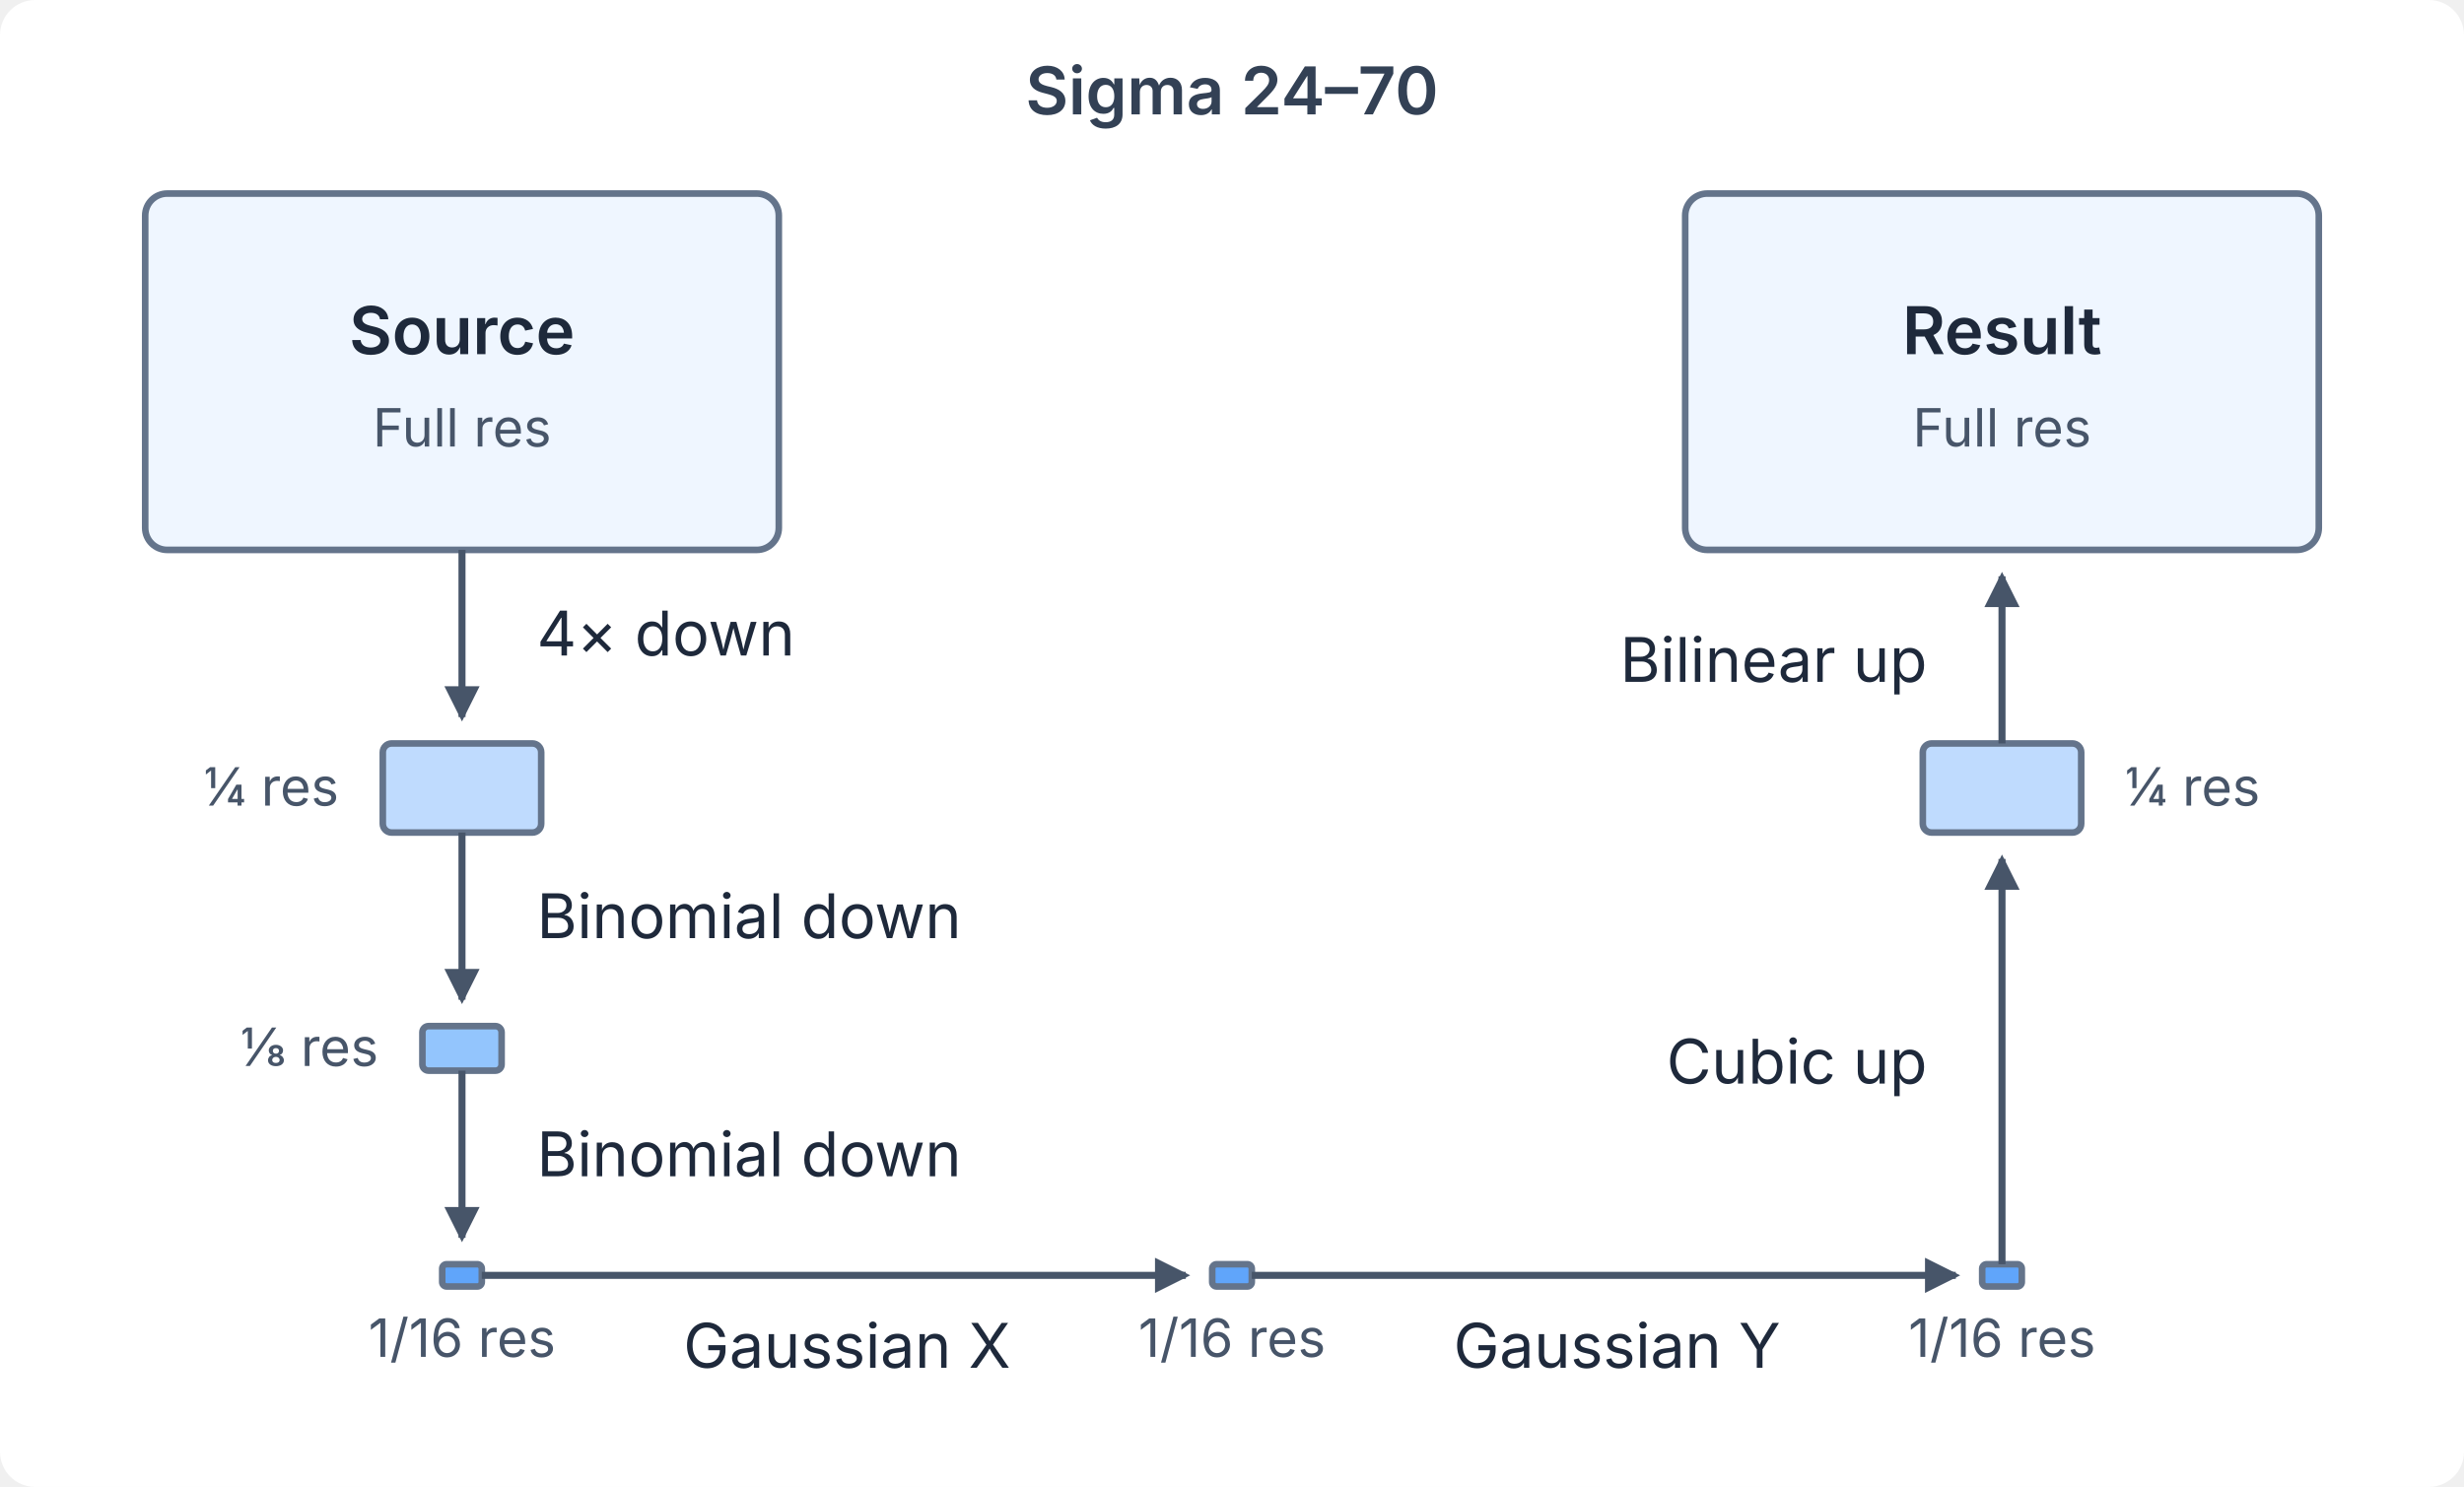
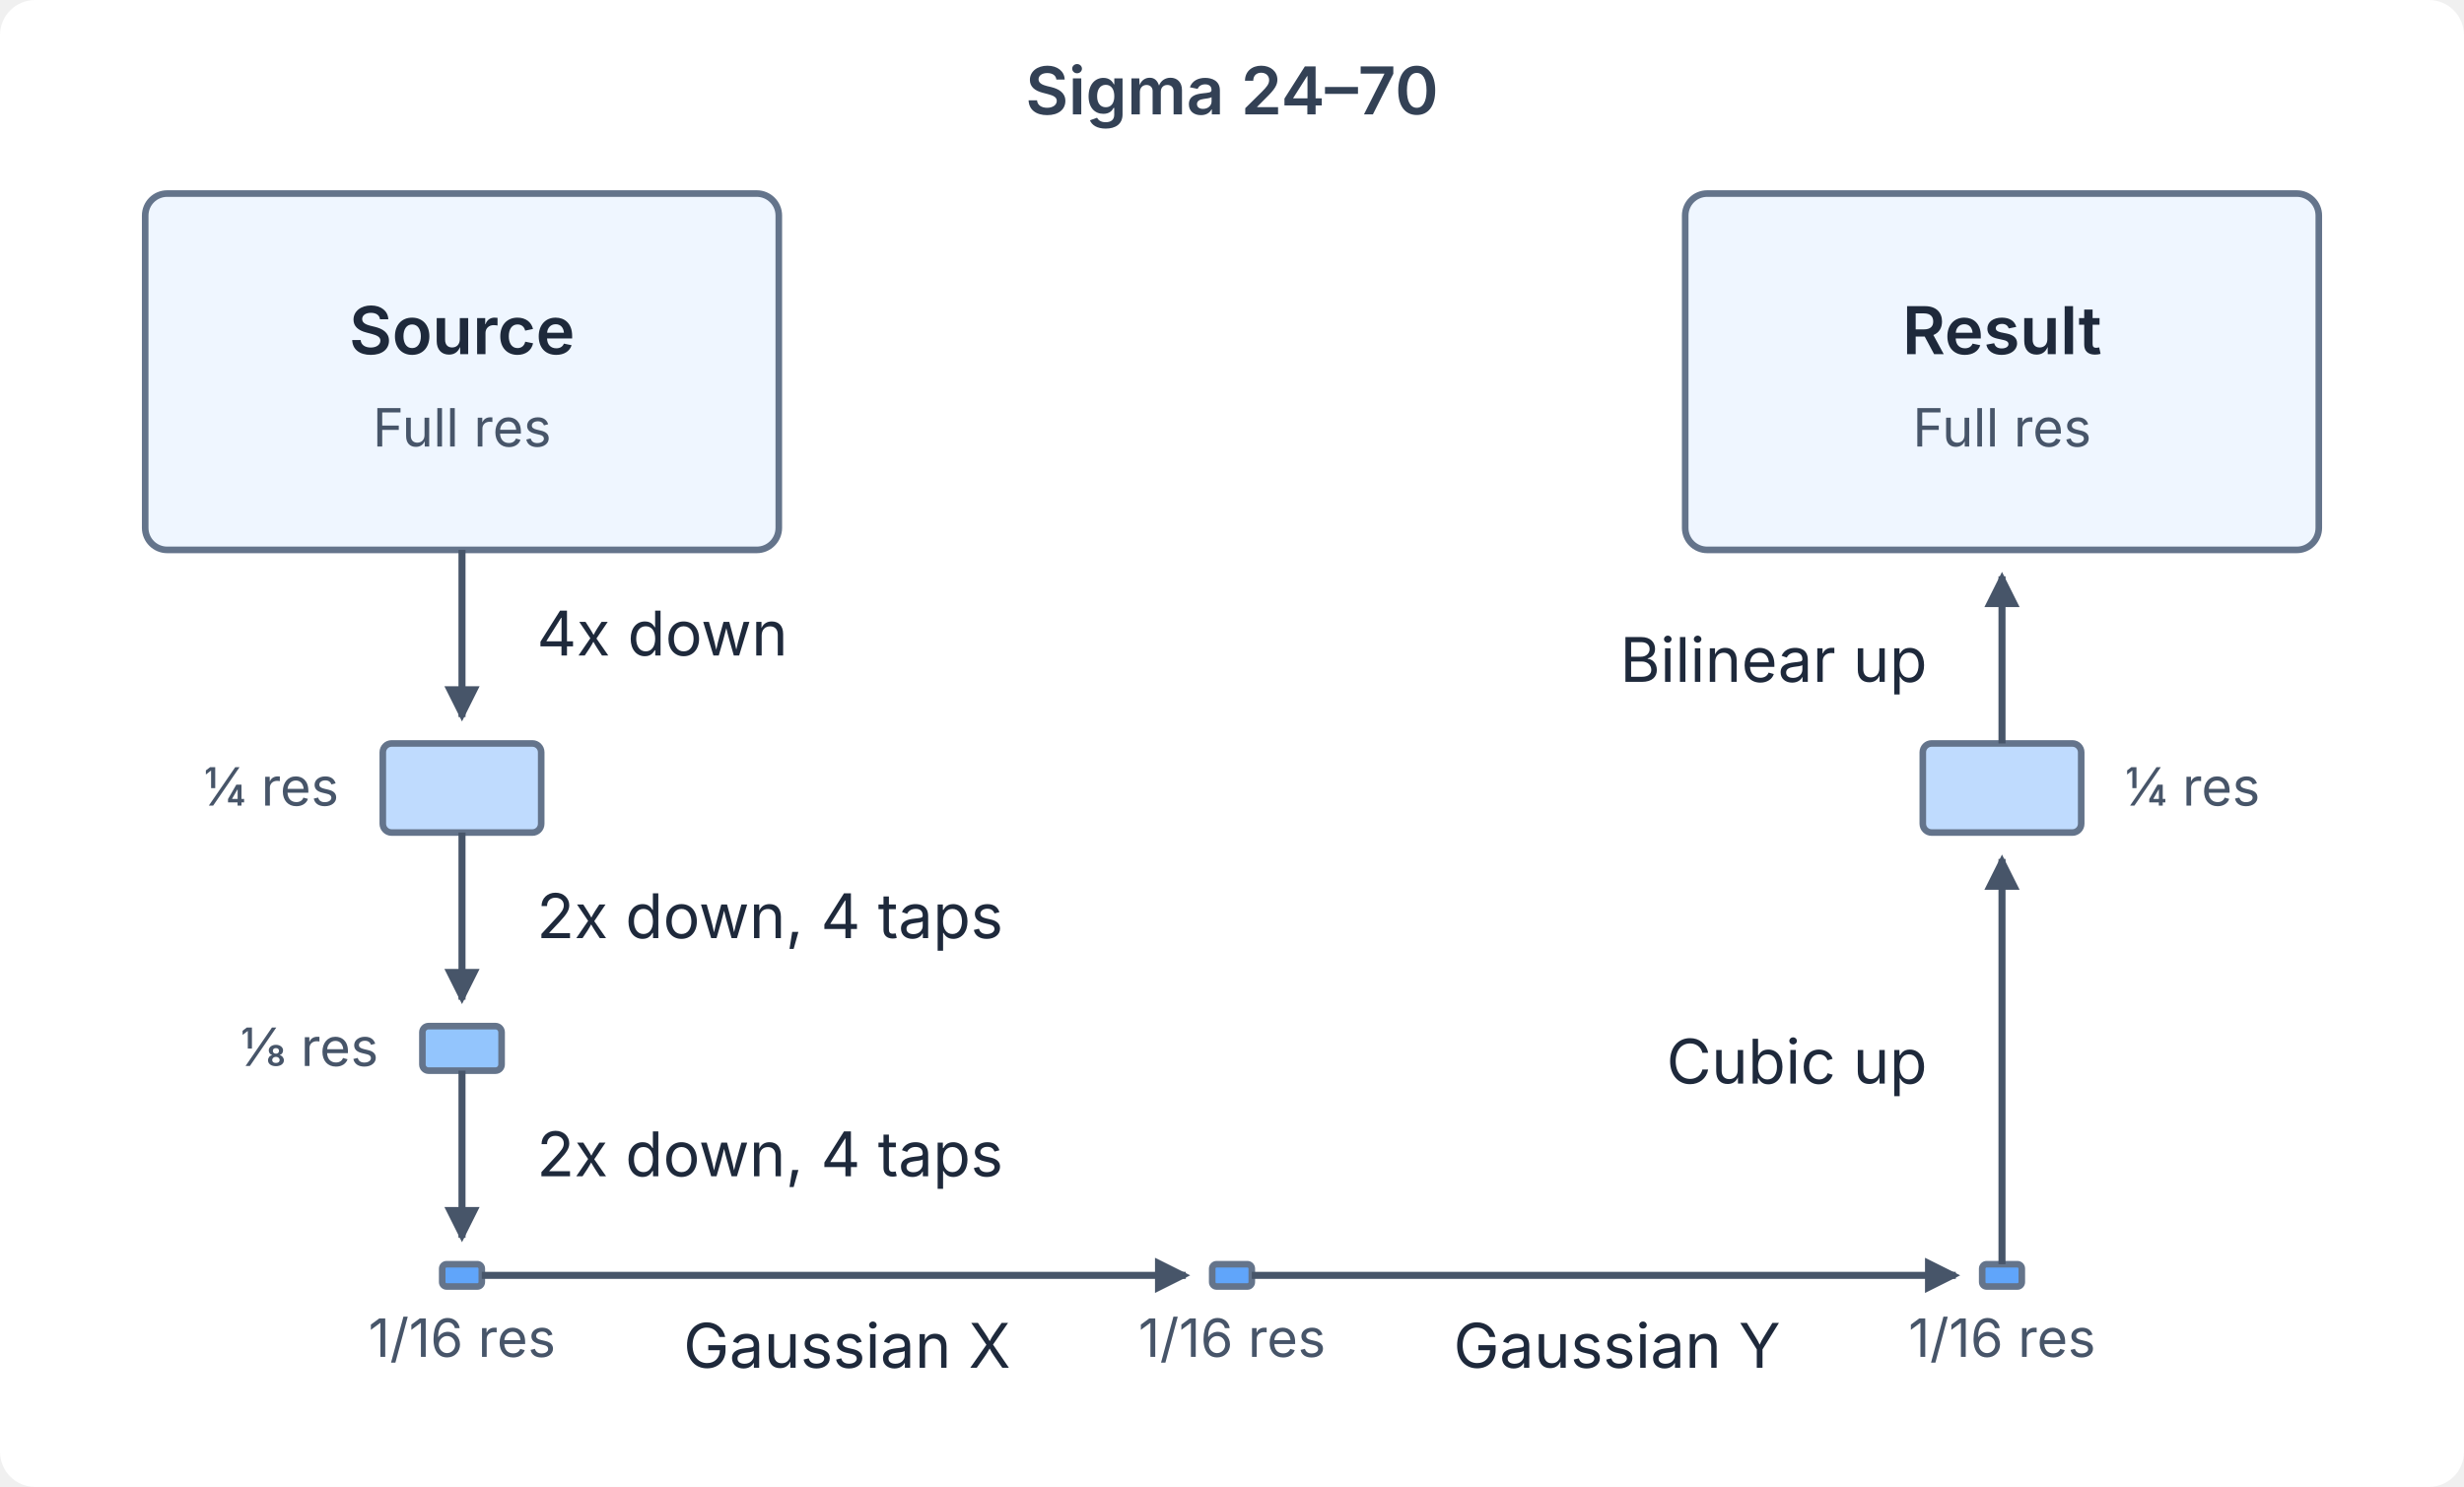
<svg xmlns="http://www.w3.org/2000/svg" width="560" height="338" viewBox="0 0 560 338" role="img" aria-labelledby="title desc">
  <defs>
    <marker id="head" markerWidth="8" markerHeight="8" refX="7" refY="4" orient="auto" markerUnits="userSpaceOnUse">
      <path d="M0 0 L8 4 L0 8 Z" fill="#475569" />
    </marker>
  </defs>
  <style>
    text { font-family: system-ui, -apple-system, BlinkMacSystemFont, 'Segoe UI', sans-serif; fill: #1e293b; font-size: 14px; }
    .box { stroke: #64748b; stroke-width: 1.5; }
    .heading { font-size: 15px; font-weight: 600; text-anchor: middle; fill: #334155; }
    .label { font-size: 15px; font-weight: 600; text-anchor: middle; }
    .sub { font-size: 12px; fill: #475569; }
    .arrow { fill: none; stroke: #475569; stroke-width: 1.6; marker-end: url(#head); }
  </style>
  <rect width="560" height="338" rx="8" fill="#ffffff" />
  <text x="280" y="26" class="heading">Sigma 24–70</text>
  <rect class="box" x="33" y="44" width="144" height="81" rx="5" fill="#eff6ff" />
  <text x="105" y="80.5" class="label">Source</text>
  <text x="105" y="101.5" class="sub" text-anchor="middle">Full res</text>
  <rect class="box" x="383" y="44" width="144" height="81" rx="5" fill="#eff6ff" />
  <text x="455" y="80.5" class="label">Result</text>
  <text x="455" y="101.5" class="sub" text-anchor="middle">Full res</text>
  <rect class="box" x="87" y="169" width="36" height="20.25" rx="2" fill="#bfdbfe" />
  <text x="77" y="183.125" class="sub" text-anchor="end">¼ res</text>
  <path class="arrow" d="M105 125 V163" />
-   <text x="122" y="149" text-anchor="start">4× down</text>
+   <text x="122" y="149" text-anchor="start">4x down</text>
  <rect class="box" x="96" y="233.25" width="18" height="10.125" rx="1.4" fill="#93c5fd" />
  <text x="86" y="242.312" class="sub" text-anchor="end">⅛ res</text>
  <path class="arrow" d="M105 189.25 V227.25" />
-   <text x="122" y="213.25" text-anchor="start">Binomial down</text>
+   <text x="122" y="213.25" text-anchor="start">2x down, 4 taps</text>
  <rect class="box" x="100.5" y="287.375" width="9" height="5.062" rx="1" fill="#60a5fa" />
  <text x="105" y="308.438" class="sub" text-anchor="middle">1/16 res</text>
  <path class="arrow" d="M105 243.375 V281.375" />
-   <text x="122" y="267.375" text-anchor="start">Binomial down</text>
+   <text x="122" y="267.375" text-anchor="start">2x down, 4 taps</text>
  <rect class="box" x="275.5" y="287.375" width="9" height="5.062" rx="1" fill="#60a5fa" />
  <text x="280" y="308.438" class="sub" text-anchor="middle">1/16 res</text>
  <rect class="box" x="450.5" y="287.375" width="9" height="5.062" rx="1" fill="#60a5fa" />
  <text x="455" y="308.438" class="sub" text-anchor="middle">1/16 res</text>
  <path class="arrow" d="M109.5 289.906 H269.5" />
  <text x="192.5" y="310.906" text-anchor="middle">Gaussian X</text>
  <path class="arrow" d="M284.5 289.906 H444.5" />
  <text x="367.5" y="310.906" text-anchor="middle">Gaussian Y</text>
  <rect class="box" x="437" y="169" width="36" height="20.25" rx="2" fill="#bfdbfe" />
  <text x="483" y="183.125" class="sub" text-anchor="start">¼ res</text>
  <path class="arrow" d="M455 287.375 V195.25" />
  <text x="438" y="246.312" text-anchor="end">Cubic up</text>
  <path class="arrow" d="M455 169 V131" />
  <text x="438" y="155" text-anchor="end">Bilinear up</text>
</svg>
